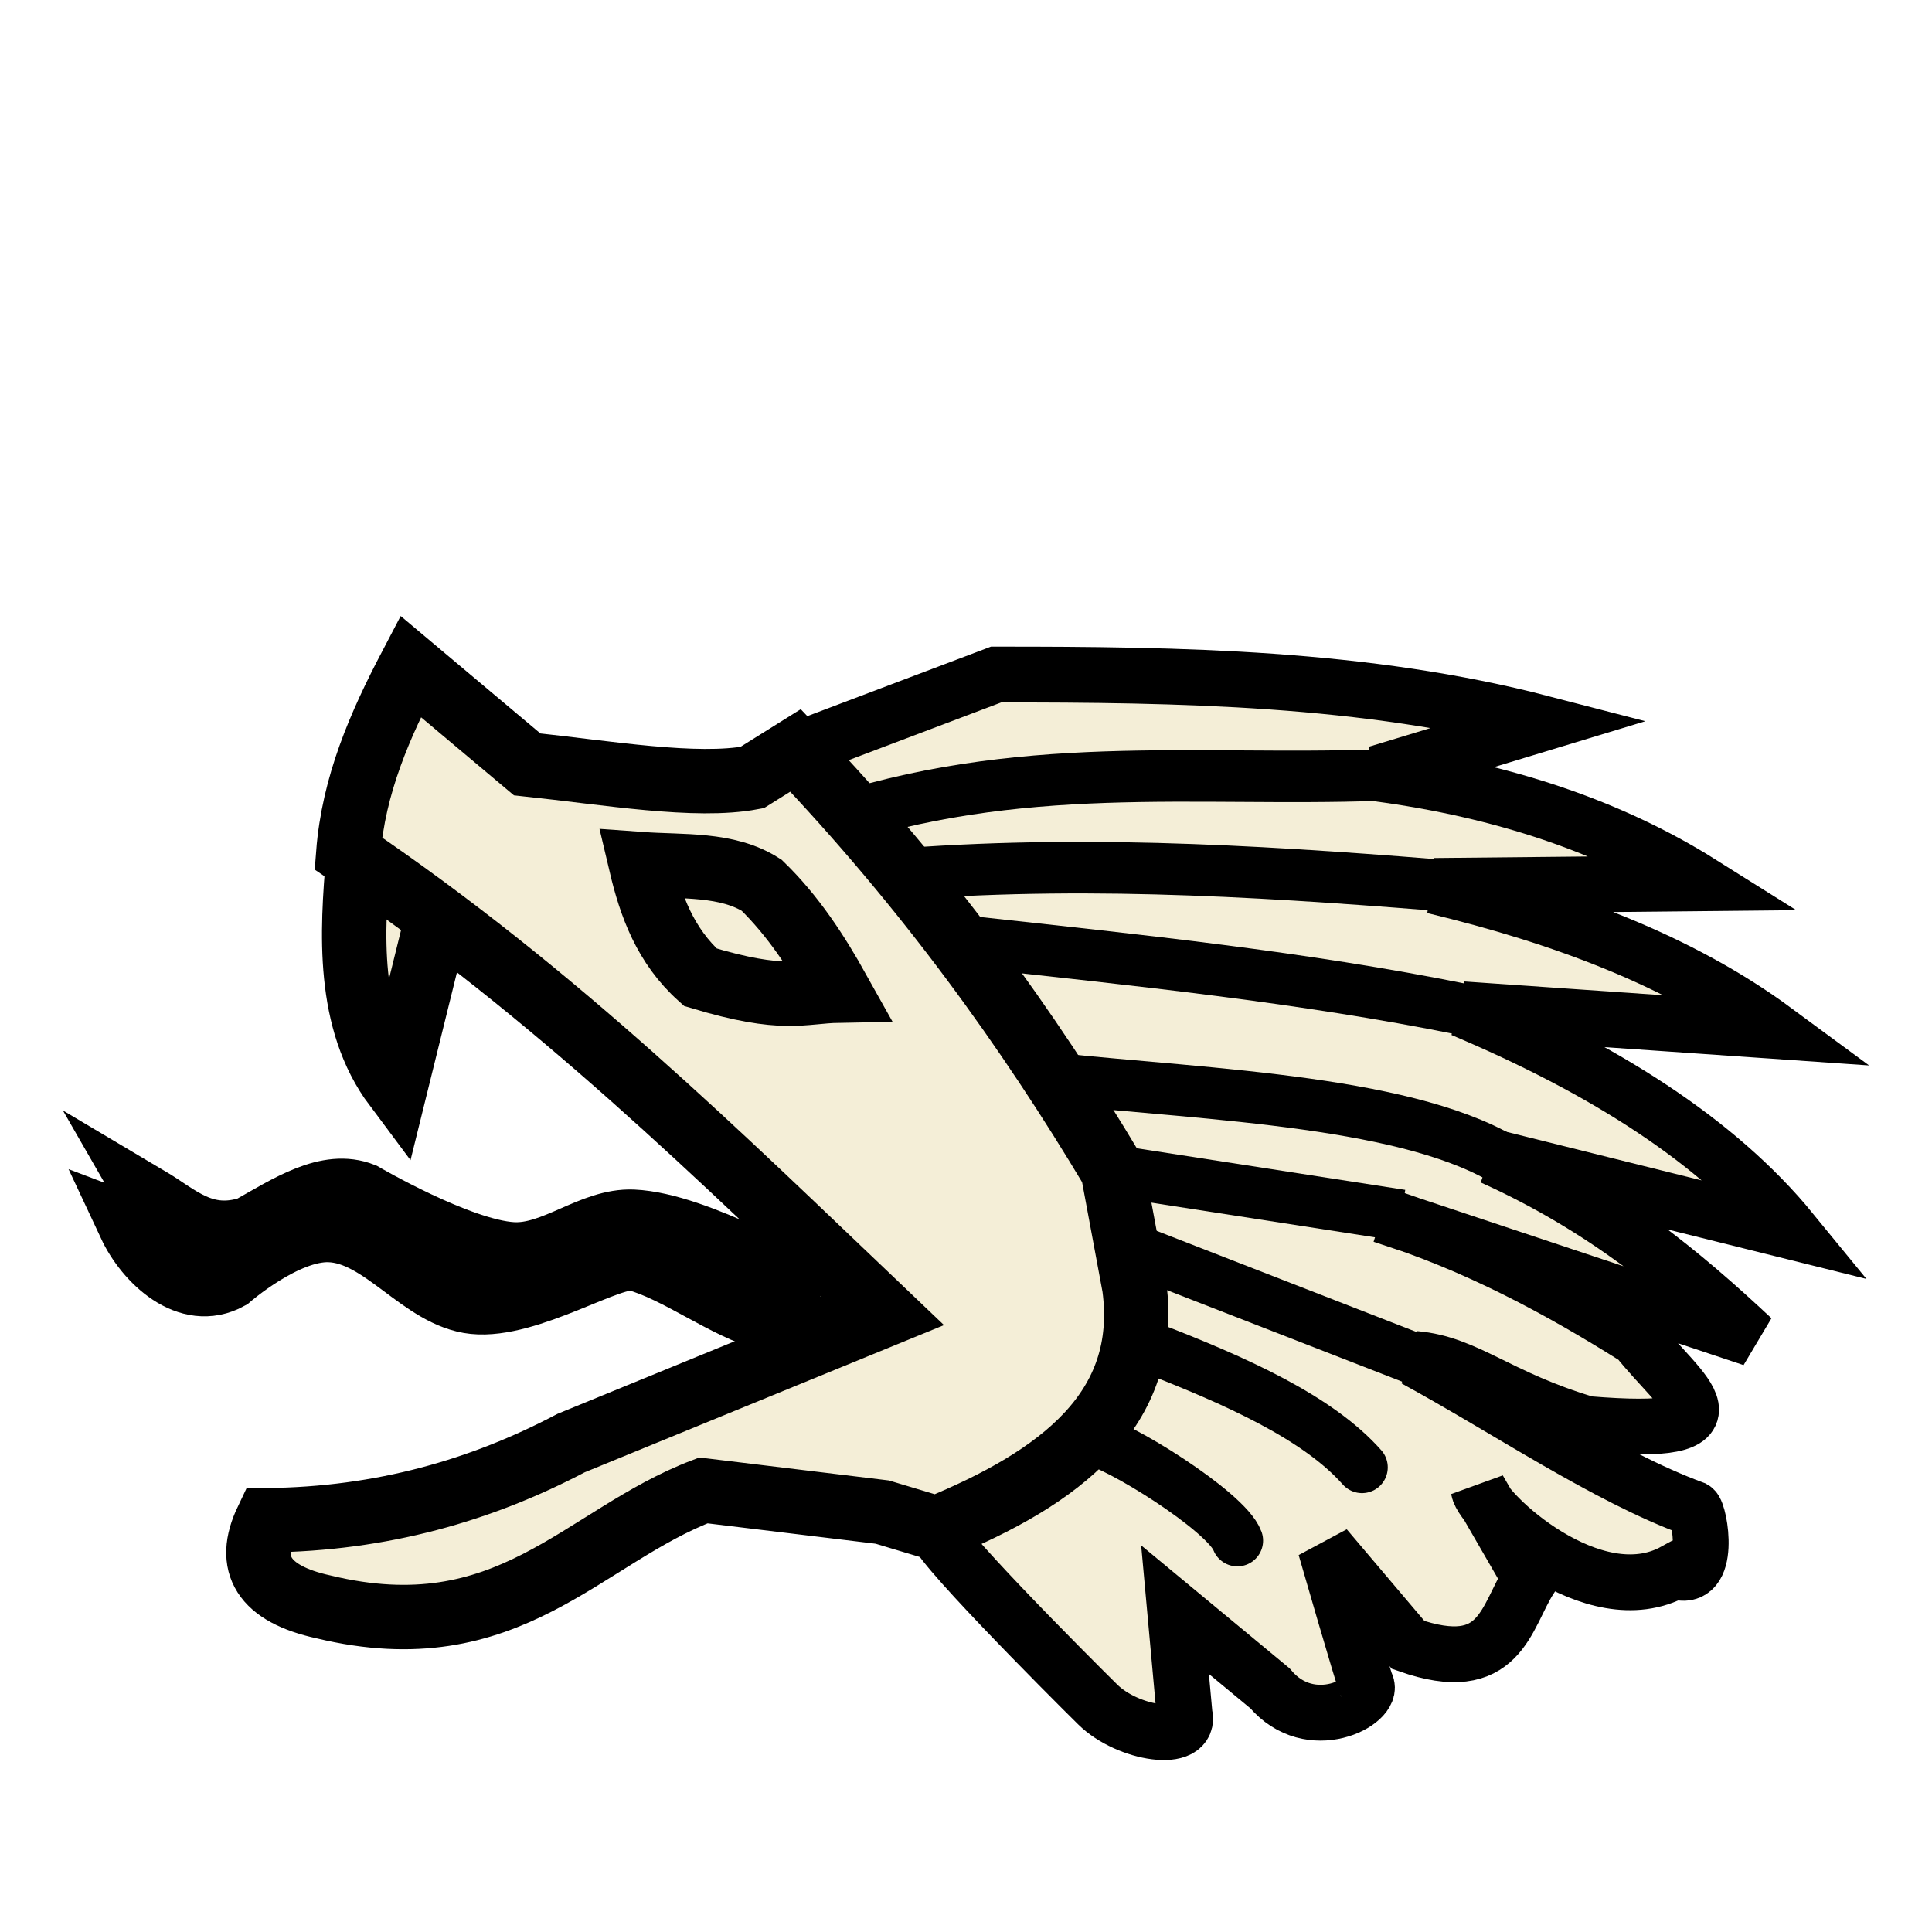
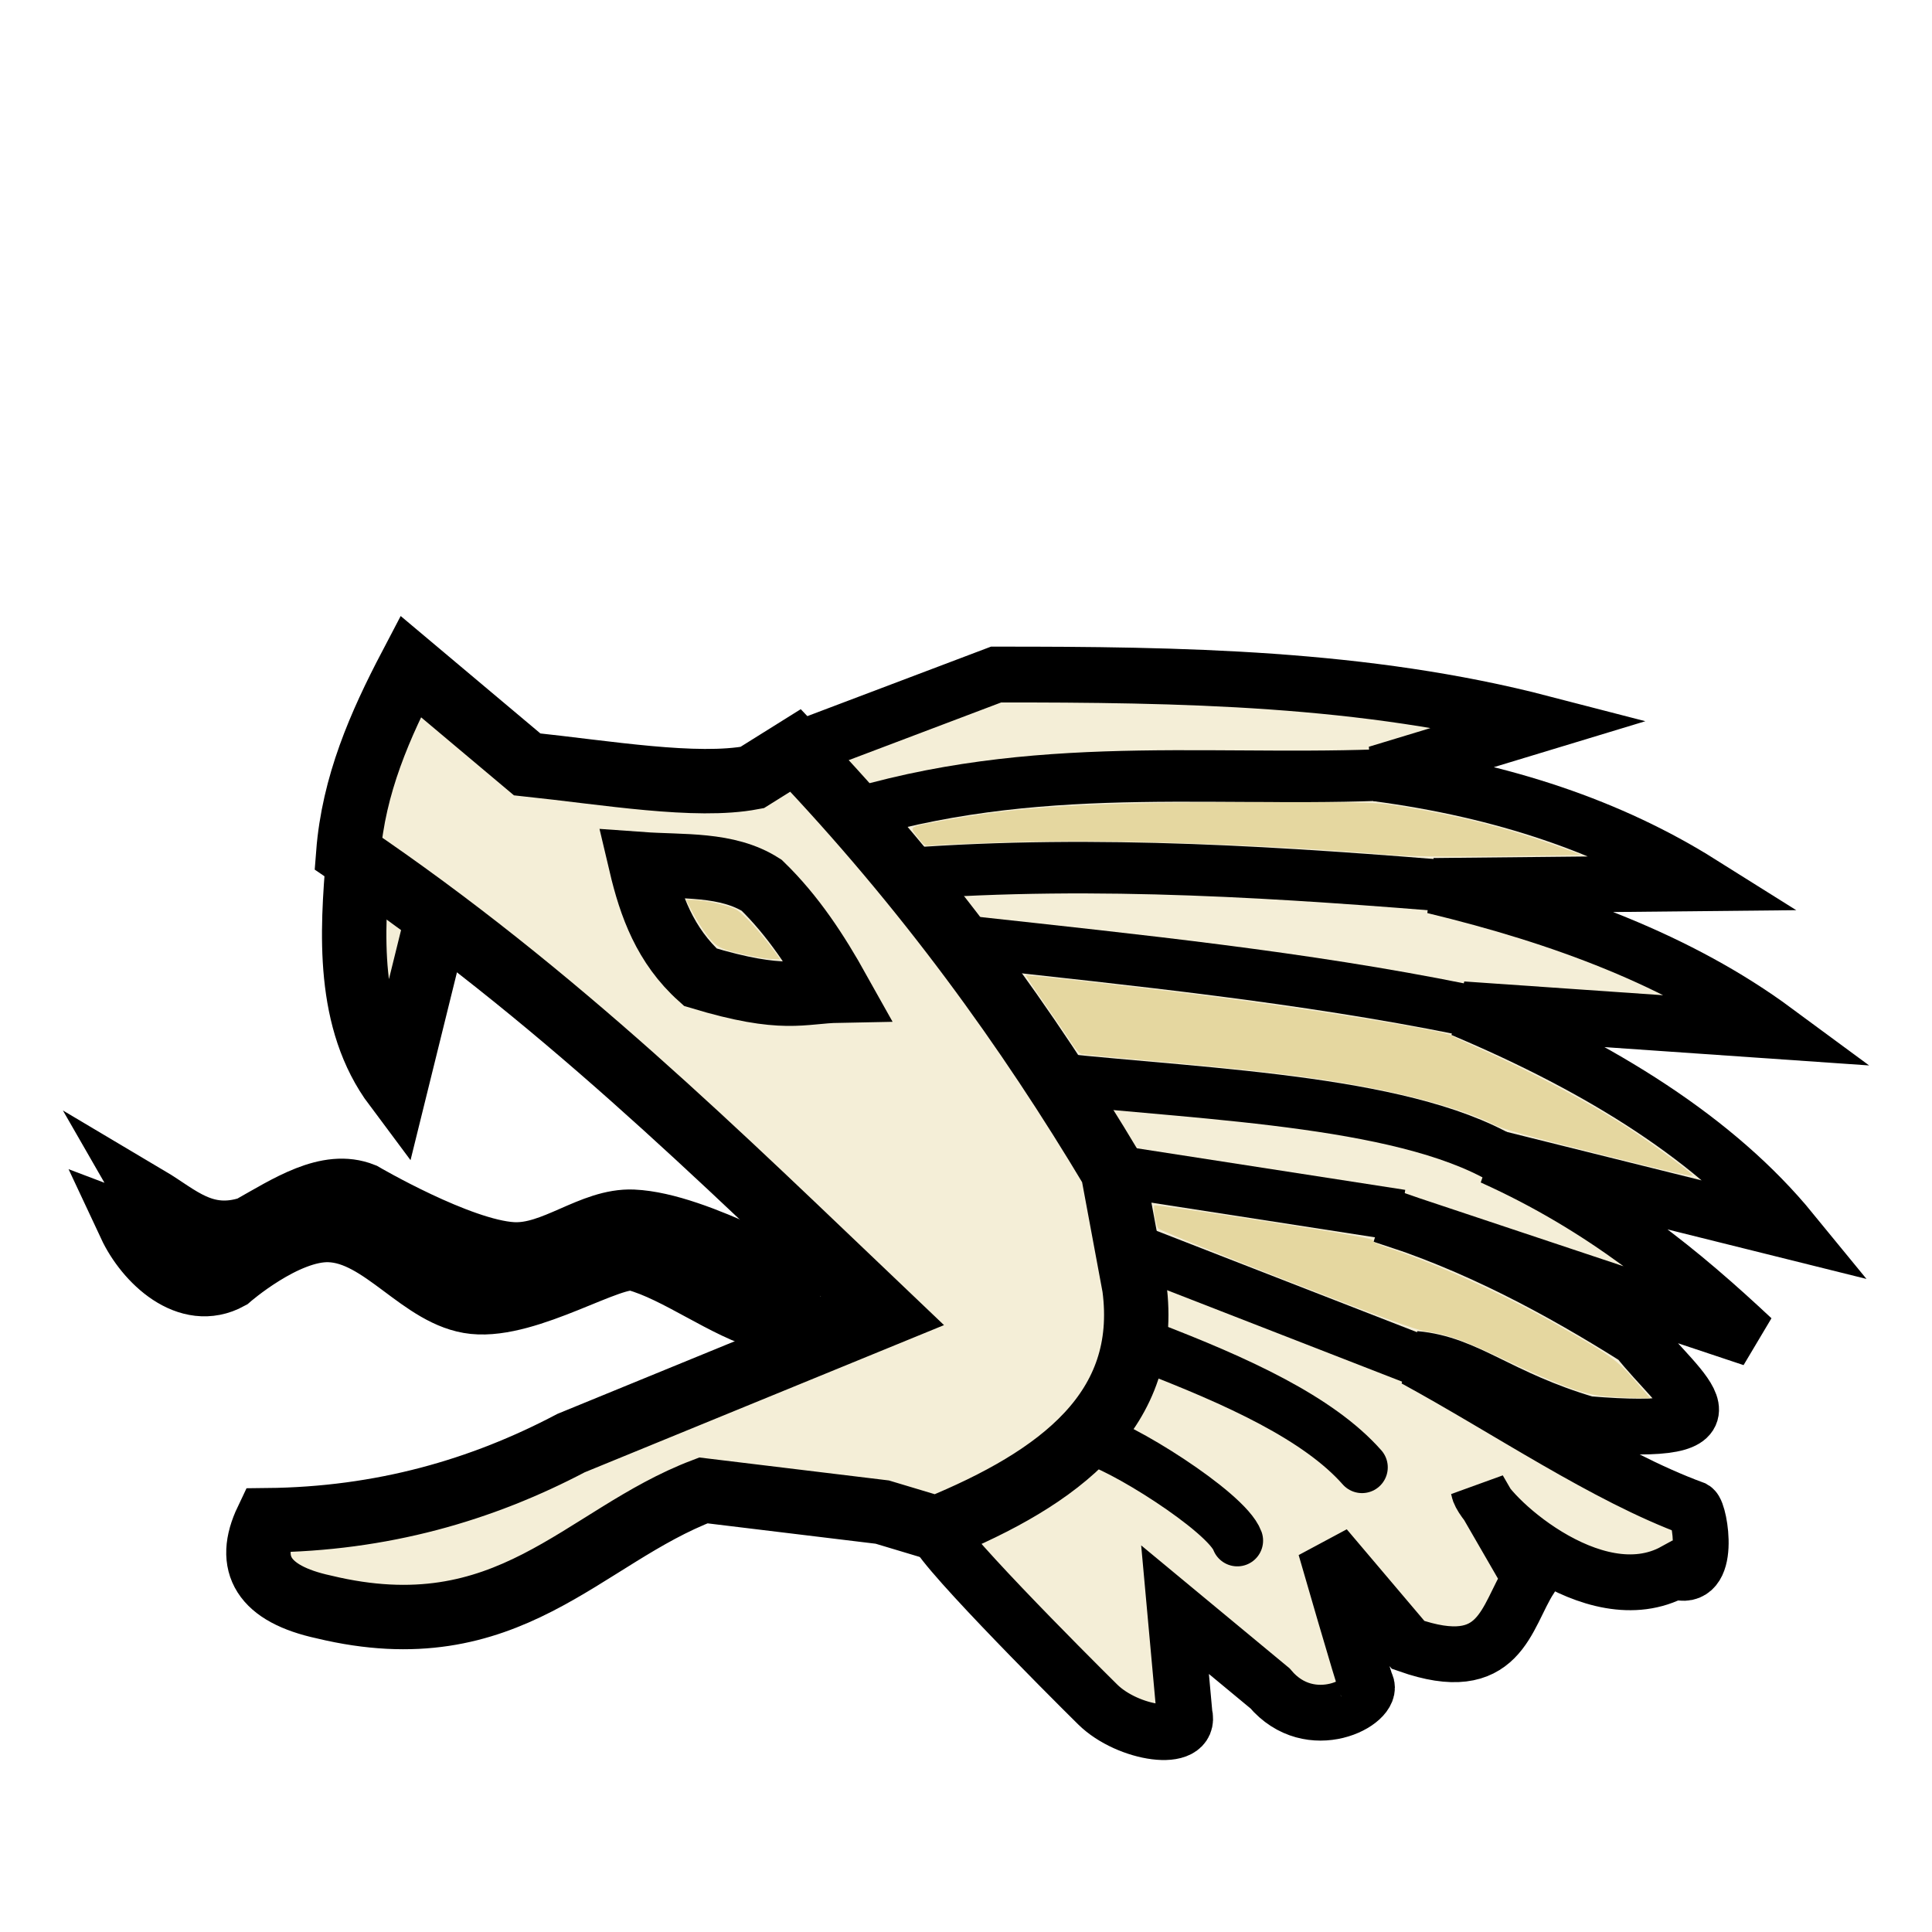
<svg xmlns="http://www.w3.org/2000/svg" width="45" height="45" version="1.1" id="svg4343">
  <defs id="defs4347" />
  <g id="layer1" />
  <g id="layer2">
    <g id="g9543" transform="translate(52.93683,-20.82861)">
      <path style="fill:#f4eed7;fill-opacity:1;stroke:#000000;stroke-width:1.5;stroke-linecap:butt;stroke-linejoin:miter;stroke-miterlimit:4;stroke-dasharray:none;stroke-opacity:1" d="m -44.594,40.822 c -0.144,1.71 -0.276,3.779 0.871,5.312 l 0.938,-3.795" id="path9504" />
      <path style="fill:#f4eed7;stroke:#000000;stroke-width:1.448;stroke-linecap:butt;stroke-linejoin:miter;stroke-miterlimit:4;stroke-dasharray:none;stroke-opacity:1" d="m -33.827,50.844 c -0.395,0 -2.832,-1.519 -4.368,-1.585 -0.965,-0.041 -1.844,0.815 -2.808,0.759 -1.233,-0.072 -3.474,-1.384 -3.474,-1.384 -0.835,-0.333 -1.761,0.287 -2.642,0.781 -1.062,0.346 -1.655,-0.279 -2.351,-0.692 l 0.603,1.049 -1.061,-0.402 c 0.385,0.823 1.367,1.774 2.34,1.239 0,0 1.299,-1.137 2.319,-1.105 1.237,0.039 2.138,1.548 3.37,1.674 1.287,0.132 3.22,-1.152 3.765,-1.004 0.973,0.263 2.076,1.129 3.089,1.406 0.82,0.225 2.236,0.201 2.236,0.201" id="path9506" />
      <path style="fill:#f4eed7;fill-opacity:1;stroke:#000000;stroke-width:1.3;stroke-linecap:butt;stroke-linejoin:miter;stroke-miterlimit:4;stroke-dasharray:none;stroke-opacity:1" d="m -34.408,38.308 4.672,-1.768 c 4.299,-0.002 8.588,0.064 12.722,1.136 l -3.851,1.168 c 2.936,0.389 5.451,1.242 7.545,2.557 l -6.219,0.063 c 2.983,0.72 5.727,1.734 7.955,3.378 l -7.292,-0.505 c 3.258,1.375 5.927,3.045 7.671,5.177 l -6.976,-1.736 c 2.602,1.171 4.455,2.727 6.061,4.23 l -8.618,-2.873 c 2.152,0.668 4.14,1.741 5.935,2.873 1.002,1.276 2.721,2.312 -1.171,1.989 -2.071,-0.614 -2.788,-1.41 -4.006,-1.516 2.169,1.182 4.429,2.731 6.492,3.49 0.147,0.084 0.433,1.776 -0.442,1.452 -1.903,1.051 -4.477,-1.383 -4.567,-1.905 l 1.2,2.077 c -0.578,0.903 -0.679,2.307 -2.841,1.547 l -1.926,-2.273 c 0,0 0.888,3.076 0.947,3.188 0.209,0.398 -1.294,1.219 -2.241,0.095 l -2.21,-1.831 0.221,2.431 c 0.18,0.694 -1.321,0.468 -2.02,-0.221 -0.686,-0.676 -4.012,-4.007 -3.757,-4.104" id="path9512" />
      <path style="fill:none;stroke:#000000;stroke-width:1.2;stroke-linecap:butt;stroke-linejoin:miter;stroke-miterlimit:4;stroke-dasharray:none;stroke-opacity:1" d="m -32.925,39.76 c 4.505,-1.296 8.598,-0.665 12.879,-0.915" id="path9514" />
      <path style="fill:none;stroke:#000000;stroke-width:1.2;stroke-linecap:butt;stroke-linejoin:miter;stroke-miterlimit:4;stroke-dasharray:none;stroke-opacity:1" d="m -31.82,41.18 c 4.491,-0.333 8.849,-0.02 13.006,0.316" id="path9516" />
      <path style="fill:#f4eed7;fill-opacity:1;stroke:#000000;stroke-width:1.5;stroke-linecap:butt;stroke-linejoin:miter;stroke-miterlimit:4;stroke-dasharray:none;stroke-opacity:1" d="m -35.418,38.939 c -1.31,0.247 -3.376,-0.11 -5.241,-0.307 l -2.714,-2.281 c -0.713,1.36 -1.328,2.76 -1.452,4.356 4.859,3.291 8.636,7.034 12.52,10.731 l -7.331,3.003 c -2.084,1.098 -4.405,1.77 -7.083,1.797 -0.487,1.022 -0.091,1.713 1.326,2.02 4.307,1.038 6.012,-1.64 8.839,-2.715 l 4.167,0.505 1.263,0.379 c 2.885,-1.181 4.986,-2.765 4.609,-5.619 l -0.505,-2.715 c -1.972,-3.3 -4.323,-6.57 -7.387,-9.786 z" id="path9502" />
      <path style="fill:none;stroke:#000000;stroke-width:1.2;stroke-linecap:butt;stroke-linejoin:miter;stroke-miterlimit:4;stroke-dasharray:none;stroke-opacity:1" d="m -30.399,42.759 c 4.021,0.44 7.81,0.829 11.522,1.578" id="path9518" />
      <path style="fill:none;stroke:#000000;stroke-width:1.5;stroke-linecap:butt;stroke-linejoin:miter;stroke-miterlimit:4;stroke-dasharray:none;stroke-opacity:1" d="m -38.009,40.956 c 0.229,0.971 0.565,1.899 1.384,2.634 1.957,0.591 2.36,0.328 3.214,0.312 -0.498,-0.892 -1.051,-1.741 -1.786,-2.455 -0.806,-0.514 -1.84,-0.421 -2.812,-0.491 z" id="path9508" />
      <path style="fill:none;stroke:#000000;stroke-width:1.2;stroke-linecap:butt;stroke-linejoin:miter;stroke-miterlimit:4;stroke-dasharray:none;stroke-opacity:1" d="m -28.411,45.947 c 3.699,0.388 8.439,0.528 10.701,2.02" id="path9520" />
      <path style="fill:none;stroke:#000000;stroke-width:1.2;stroke-linecap:butt;stroke-linejoin:miter;stroke-miterlimit:4;stroke-dasharray:none;stroke-opacity:1" d="m -27.022,48.094 6.724,1.042" id="path9522" />
      <path style="fill:none;stroke:#000000;stroke-width:1.2;stroke-linecap:butt;stroke-linejoin:miter;stroke-miterlimit:4;stroke-dasharray:none;stroke-opacity:1" d="m -26.39,49.988 6.408,2.494" id="path9524" />
      <path style="fill:none;stroke:#000000;stroke-width:1.2;stroke-linecap:round;stroke-linejoin:miter;stroke-miterlimit:4;stroke-dasharray:none;stroke-opacity:1" d="m -26.201,52.197 c 2.077,0.798 3.971,1.658 4.988,2.809" id="path9526" />
      <path style="fill:none;stroke:#000000;stroke-width:1.2;stroke-linecap:round;stroke-linejoin:miter;stroke-miterlimit:4;stroke-dasharray:none;stroke-opacity:1" d="m -27.558,54.344 c 0.62,0.088 3.196,1.694 3.441,2.368" id="path9528" />
    </g>
+     <path style="fill:#e5d7a0;fill-opacity:1;stroke-width:0.045;stroke-linejoin:round;stroke-dasharray:0.134, 0.067" d="M 32.321,19.907 C 29.412,19.661 25.844,19.543 23.502,19.616 c -0.91,0.028 -1.724,0.063 -1.808,0.076 -0.142,0.022 -0.166,0.008 -0.318,-0.191 -0.196,-0.256 -0.222,-0.236 0.487,-0.369 1.883,-0.353 3.497,-0.448 7.587,-0.449 2.566,-4.18e-4 2.605,9.27e-4 3.259,0.111 1.34,0.226 2.301,0.47 3.463,0.878 0.362,0.127 0.653,0.235 0.647,0.24 -0.006,0.004 -0.865,0.018 -1.908,0.031 -1.358,0.016 -2.094,0.006 -2.589,-0.036 z" id="path1" />
+     <path style="fill:#e5d7a0;fill-opacity:1;stroke-width:0.045;stroke-linejoin:round;stroke-dasharray:0.134, 0.067" d="M 37.165,26.857 C 35.623,26.472 34.994,26.296 34.793,26.193 34.17,25.874 32.988,25.531 31.696,25.294 30.446,25.064 29.239,24.921 26.585,24.687 25.873,24.624 25.25,24.564 25.201,24.554 c -0.049,-0.011 -0.144,-0.106 -0.21,-0.213 -0.067,-0.106 -0.343,-0.512 -0.615,-0.901 -0.272,-0.389 -0.487,-0.714 -0.48,-0.721 0.019,-0.019 2.474,0.257 4.028,0.453 2.538,0.319 5.742,0.837 5.888,0.95 0.028,0.022 0.292,0.145 0.586,0.275 1.253,0.551 2.75,1.354 3.675,1.974 0.5,0.334 1.347,0.962 1.347,0.997 0,0.046 -0.245,-0.009 -2.254,-0.51 z" id="path2" />
+     <path style="fill:#e5d7a0;fill-opacity:1;stroke-width:0.045;stroke-linejoin:round;stroke-dasharray:0.134, 0.067" d="m 37.388,32.523 c -0.516,-0.044 -1.041,-0.239 -2.5,-0.927 -0.819,-0.387 -1.22,-0.526 -1.674,-0.584 -0.216,-0.028 -1.041,-0.33 -3.237,-1.184 -1.621,-0.631 -2.97,-1.178 -2.999,-1.216 -0.057,-0.075 -0.128,-0.499 -0.09,-0.537 0.013,-0.013 1.168,0.153 2.566,0.37 1.81,0.28 2.537,0.408 2.523,0.446 -0.013,0.033 0.119,0.098 0.351,0.174 1.125,0.369 2.67,1.071 3.914,1.779 1.261,0.718 1.423,0.833 1.827,1.299 l 0.37,0.426 -0.348,-0.007 c -0.191,-0.004 -0.508,-0.021 -0.705,-0.037 z" id="path3" />
+     <path style="fill:#e5d7a0;fill-opacity:1;stroke-width:0.045;stroke-linejoin:round;stroke-dasharray:0.134, 0.067" d="m 17.539,22.276 c -0.72,-0.144 -0.837,-0.195 -1.048,-0.464 -0.108,-0.137 -0.267,-0.385 -0.354,-0.551 l -0.159,-0.301 h 0.155 c 0.255,0 0.812,0.122 1.004,0.22 0.164,0.084 0.561,0.517 0.915,0.997 l 0.123,0.167 -0.17,-0.004 c -0.093,-0.002 -0.303,-0.031 -0.466,-0.063 z" id="path4" />
  </g>
</svg>
